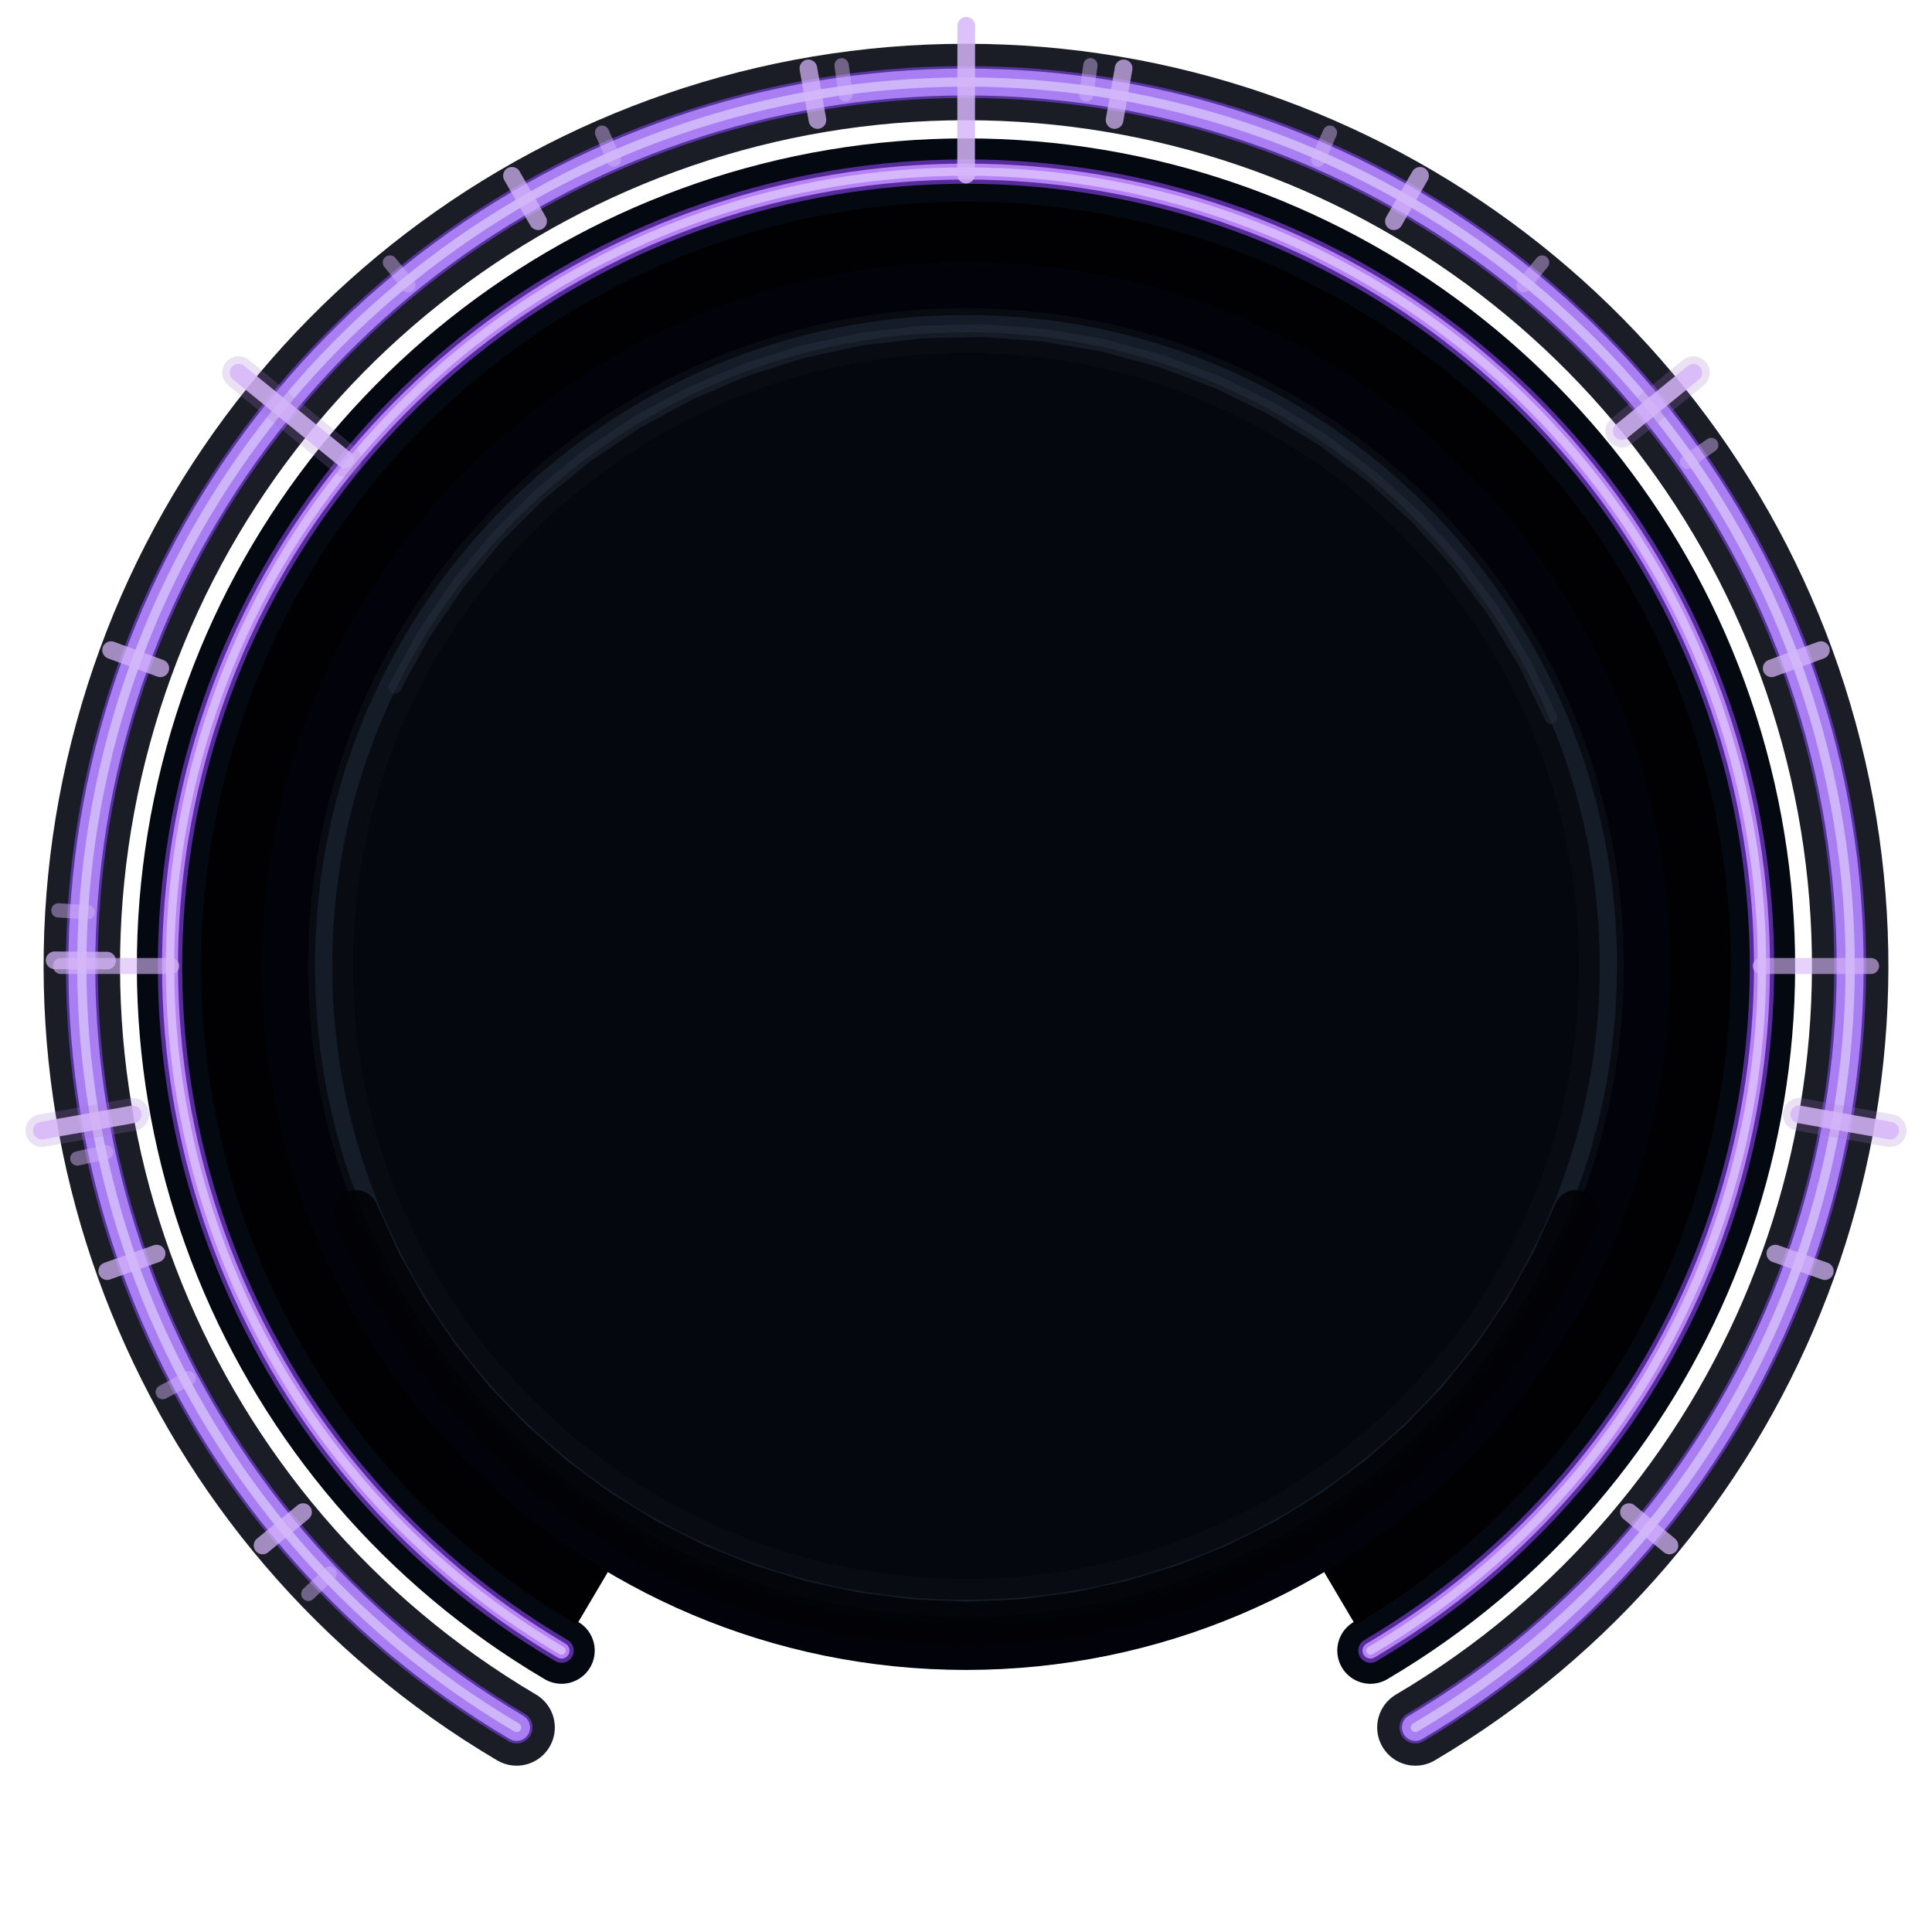
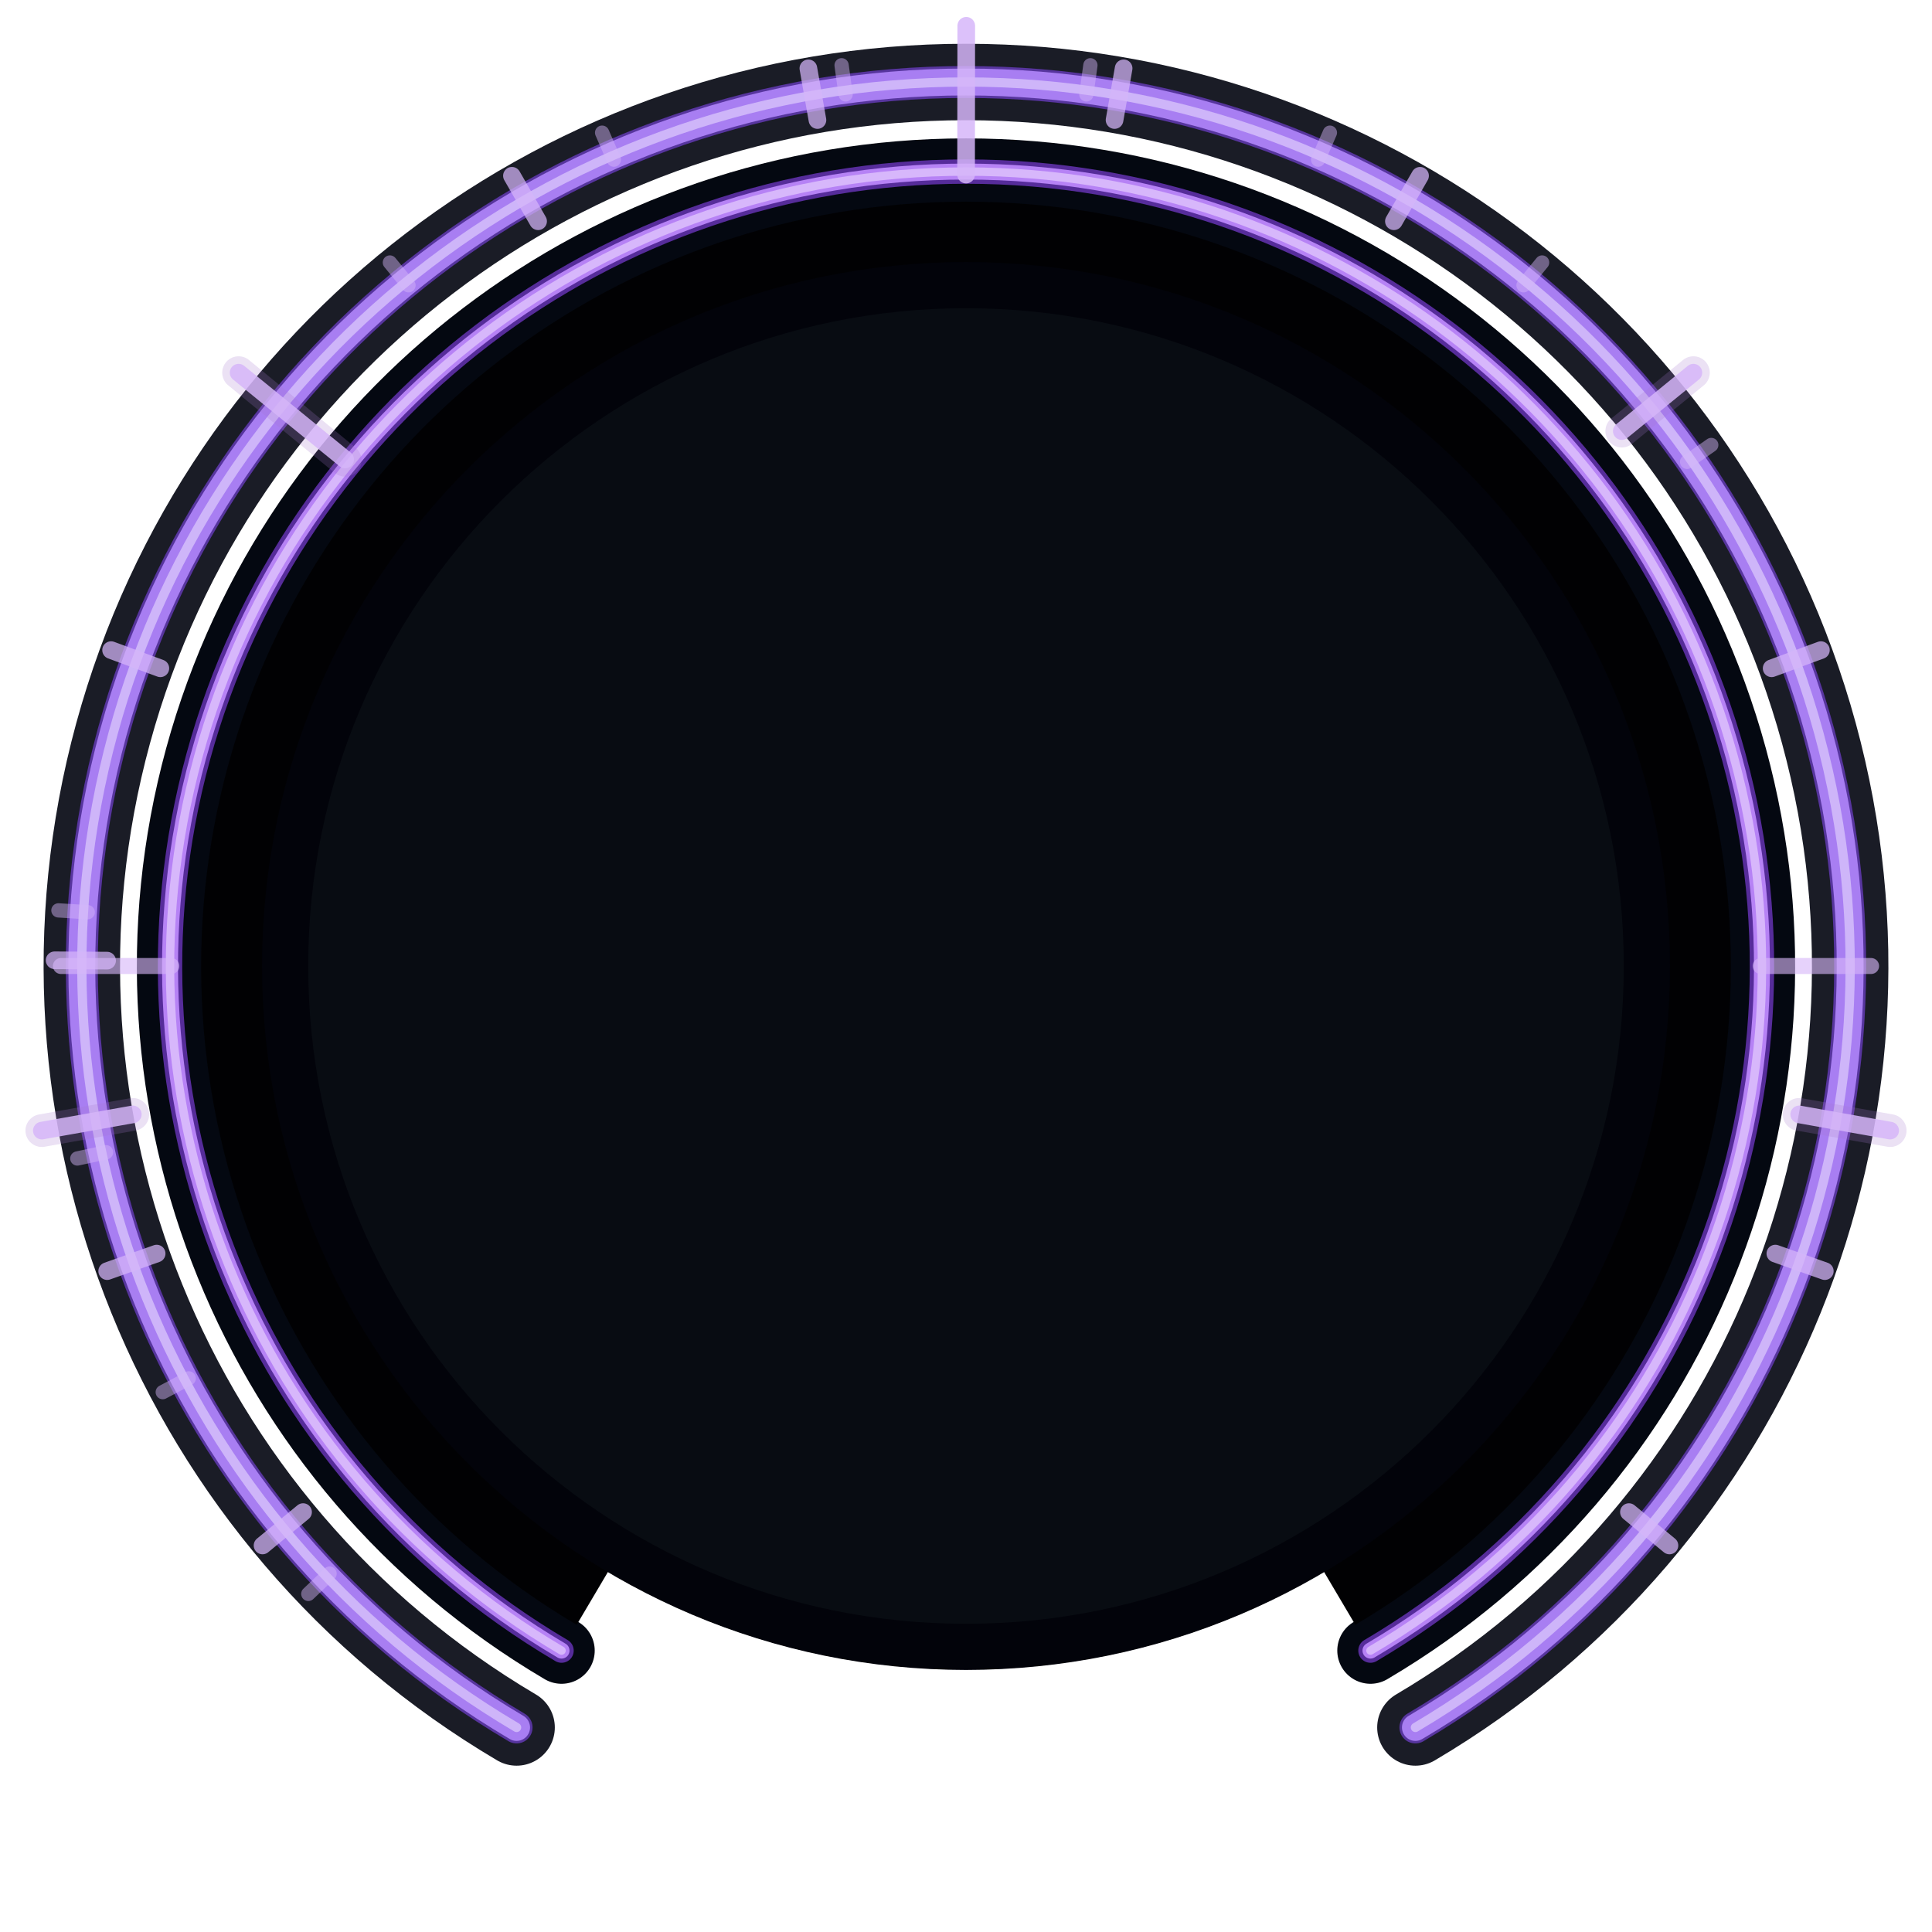
<svg xmlns="http://www.w3.org/2000/svg" width="46" height="46" viewBox="0 0 46 46" version="1.1" id="svg72">
  <defs id="defs72" />
  <rect x="0" y="0" width="46" height="46" fill="none" id="rect1" />
  <circle cx="23" cy="23" r="22.8" fill="#050713" opacity="0.42" id="circle1" style="display:none" />
  <circle cx="23" cy="21" r="18.7" fill="#0a0d18" opacity="0.16" id="circle2" style="display:none" />
  <g fill="none" stroke-linecap="round" stroke-linejoin="round" id="g12" style="display:inline">
    <path d="m 12.3,41.13 a 21.05,21.05 0 1 1 21.4,0" stroke="#060914" stroke-width="1.82" opacity="0.92" id="path2" />
    <path d="m 12.3,41.13 a 21.05,21.05 0 1 1 21.4,0" stroke="#7d43e8" stroke-width="0.76" opacity="0.62" id="path3" />
    <path d="m 12.3,41.13 a 21.05,21.05 0 1 1 21.4,0" stroke="#b58aff" stroke-width="0.64" opacity="0.86" id="path4" />
    <path d="m 12.3,41.13 a 21.05,21.05 0 1 1 21.4,0" stroke="#ebe0ff" stroke-width="0.22" opacity="0.56" id="path5" />
    <path d="m 13.37,39.3 a 18.95,18.92 0 1 1 19.26,0" stroke="#040811" stroke-width="1.58" opacity="1" id="path6" />
    <path d="m 13.37,39.3 a 18.95,18.92 0 1 1 19.26,0" stroke="#8842ef" stroke-width="0.58" opacity="0.62" id="path7" />
    <path d="m 13.37,39.3 a 18.95,18.92 0 1 1 19.26,0" stroke="#c18cff" stroke-width="0.38" opacity="0.9" id="path8" />
    <path d="m 13.37,39.3 a 18.95,18.92 0 1 1 19.26,0" stroke="#f0dcff" stroke-width="0.2" opacity="0.58" id="path9" />
    <path d="m 14.55,37.3 a 16.6,16.6 0 1 1 16.9,0" stroke="#010103" stroke-width="2.22" opacity="1" id="path10" style="stroke-linecap:butt;stroke-width:3.22;stroke-dasharray:none" />
    <path d="m 14.88,36.73 a 15.95,15.95 0 1 1 16.24,0" stroke="#7a35e6" stroke-width="1.18" opacity="0.52" id="path11" style="display:none" />
    <path d="m 14.88,36.73 a 15.95,15.95 0 1 1 16.24,0" stroke="#c79aff" stroke-width="0.44" opacity="0.88" id="path12" style="display:none" />
  </g>
  <g stroke="#a377cd" stroke-width="0.78" stroke-linecap="round" opacity="0.22" fill="none" id="g24">
    <path d="M3.162 26.533 L0.996 26.919" id="path19" />
    <path d="M38.614 10.264 L40.319 8.873" id="path20" />
    <path d="M42.838 26.533 L45.004 26.919" id="path21" />
    <path d="M 8.218,10.959 5.681,8.873" id="path24" style="display:inline" />
  </g>
  <g stroke="#d6b6f9" stroke-width="0.42" stroke-linecap="round" opacity="0.84" fill="none" id="g18">
    <path d="M3.162 26.533 L0.996 26.919" id="path13" />
    <path d="M 8.218,10.939 5.681,8.873" id="path14" />
    <path d="M38.614 10.264 L40.319 8.873" id="path15" />
    <path d="M42.838 26.533 L45.004 26.919" id="path16" />
  </g>
  <g stroke="#d6b6f9" stroke-width="0.42" stroke-linecap="round" opacity="0.72" fill="none" id="g38">
    <path d="M7.216 36.002 L6.251 36.797" id="path25" />
    <path d="M3.730 29.847 L2.552 30.265" id="path26" />
    <path d="M2.550 22.872 L1.300 22.864" id="path27" />
    <path d="M3.818 15.912 L2.645 15.479" id="path28" />
    <path d="M12.812 5.268 L12.189 4.185" id="path30" />
    <path d="M19.463 2.858 L19.247 1.627" id="path31" />
    <path d="M26.537 2.858 L26.753 1.627" id="path32" />
    <path d="M33.188 5.268 L33.811 4.185" id="path33" />
    <path d="M42.182 15.912 L43.355 15.479" id="path35" />
    <path d="M42.270 29.847 L43.448 30.265" id="path37" />
    <path d="M38.784 36.002 L39.749 36.797" id="path38" />
  </g>
  <g stroke="#d6b6f9" stroke-width="0.34" stroke-linecap="round" opacity="0.46" fill="none" id="g56">
    <path d="M7.847 37.467 L7.341 37.950" id="path39" />
    <path d="M4.493 32.818 L3.875 33.146" id="path40" />
    <path d="M2.525 27.435 L1.841 27.583" id="path41" />
    <path d="M2.089 21.719 L1.391 21.676" id="path42" />
    <path d="M9.726 6.792 L9.283 6.250" id="path45" />
    <path d="M14.616 3.801 L14.336 3.159" id="path46" />
    <path d="M20.134 2.247 L20.038 1.554" id="path47" />
    <path d="M25.866 2.247 L25.962 1.554" id="path48" />
    <path d="M31.384 3.801 L31.664 3.159" id="path49" />
    <path d="M36.274 6.792 L36.717 6.250" id="path50" />
    <path d="M40.170 10.996 L40.744 10.595" id="path51" />
  </g>
  <g id="Underknob" transform="matrix(1.077121,0,0,1.077121,-1.773778,-1.773778)">
-     <circle cx="23" cy="23" r="15.55" fill="#01020a" opacity="0.88" id="circle56" />
-     <circle cx="23" cy="23" r="15.05" fill="#080c12" stroke="#02030a" stroke-width="1.02" id="circle57" />
-     <circle cx="23" cy="23" r="13.55" fill="#02040b" opacity="0.62" id="circle58" />
-     <circle cx="23" cy="23" r="14.2" fill="none" stroke="#17202c" stroke-width="0.38" opacity="0.82" id="circle59" />
-     <path d="m 36.491,28.451 -0.51,1.122 -0.604,1.076 -0.692,1.02 -0.776,0.959 -0.854,0.889 -0.927,0.813 -0.992,0.732 -1.05,0.646 -1.102,0.554 -1.144,0.459 -1.179,0.361 -1.206,0.259 -1.223,0.157 L 23,37.55 21.768,37.498 20.545,37.341 19.339,37.082 18.16,36.721 17.016,36.262 15.914,35.708 14.864,35.062 13.872,34.33 12.945,33.517 12.091,32.628 11.315,31.669 10.623,30.649 10.019,29.573 9.509,28.451" stroke="#010106" stroke-width="1" fill="none" opacity="0.86" stroke-linecap="round" id="path59" />
-     <path d="m 10.372,16.841 0.643,-1.173 0.752,-1.107 0.854,-1.03 0.947,-0.945 1.034,-0.85 1.109,-0.748 1.176,-0.638 1.231,-0.525 1.275,-0.404 1.308,-0.282 1.329,-0.155 1.338,-0.029 1.334,0.098 1.319,0.226 1.292,0.349 1.252,0.471 1.202,0.588 1.14,0.699 1.069,0.805 0.988,0.903 0.897,0.993 0.798,1.073 0.693,1.145 0.581,1.205" stroke="#2b3542" stroke-width="0.28" fill="none" opacity="0.38" stroke-linecap="round" id="path60" />
+     <circle cx="23" cy="23" r="15.55" fill="#01020a" opacity="0.88" id="circle56" style="display:inline" />
+     <circle cx="23" cy="23" r="15.05" fill="#080c12" stroke="#02030a" stroke-width="1.02" id="circle57" style="display:inline" />
+     <circle cx="23" cy="23" r="13.55" fill="#02040b" opacity="0.62" id="circle58" style="display:none" />
+     <circle cx="23" cy="23" r="14.2" fill="none" stroke="#17202c" stroke-width="0.38" opacity="0.82" id="circle59" style="display:none" />
+     <path d="m 36.491,28.451 -0.51,1.122 -0.604,1.076 -0.692,1.02 -0.776,0.959 -0.854,0.889 -0.927,0.813 -0.992,0.732 -1.05,0.646 -1.102,0.554 -1.144,0.459 -1.179,0.361 -1.206,0.259 -1.223,0.157 L 23,37.55 21.768,37.498 20.545,37.341 19.339,37.082 18.16,36.721 17.016,36.262 15.914,35.708 14.864,35.062 13.872,34.33 12.945,33.517 12.091,32.628 11.315,31.669 10.623,30.649 10.019,29.573 9.509,28.451" stroke="#010106" stroke-width="1" fill="none" opacity="0.86" stroke-linecap="round" id="path59" style="display:none" />
+     <path d="m 10.372,16.841 0.643,-1.173 0.752,-1.107 0.854,-1.03 0.947,-0.945 1.034,-0.85 1.109,-0.748 1.176,-0.638 1.231,-0.525 1.275,-0.404 1.308,-0.282 1.329,-0.155 1.338,-0.029 1.334,0.098 1.319,0.226 1.292,0.349 1.252,0.471 1.202,0.588 1.14,0.699 1.069,0.805 0.988,0.903 0.897,0.993 0.798,1.073 0.693,1.145 0.581,1.205" stroke="#2b3542" stroke-width="0.28" fill="none" opacity="0.38" stroke-linecap="round" id="path60" style="display:none" />
  </g>
  <g stroke-linecap="round" fill="none" id="g63">
    <path d="M23.006 0.614 L23.002 4.157" stroke="#d6b6f9" stroke-width="0.42" opacity="0.84" id="path61" />
    <path d="M1.45 23 L4.08 23" stroke="#d6b6f9" stroke-width="0.38" opacity="0.62" id="path62" />
    <path d="M41.92 23 L44.55 23" stroke="#d6b6f9" stroke-width="0.38" opacity="0.62" id="path63" />
  </g>
</svg>
